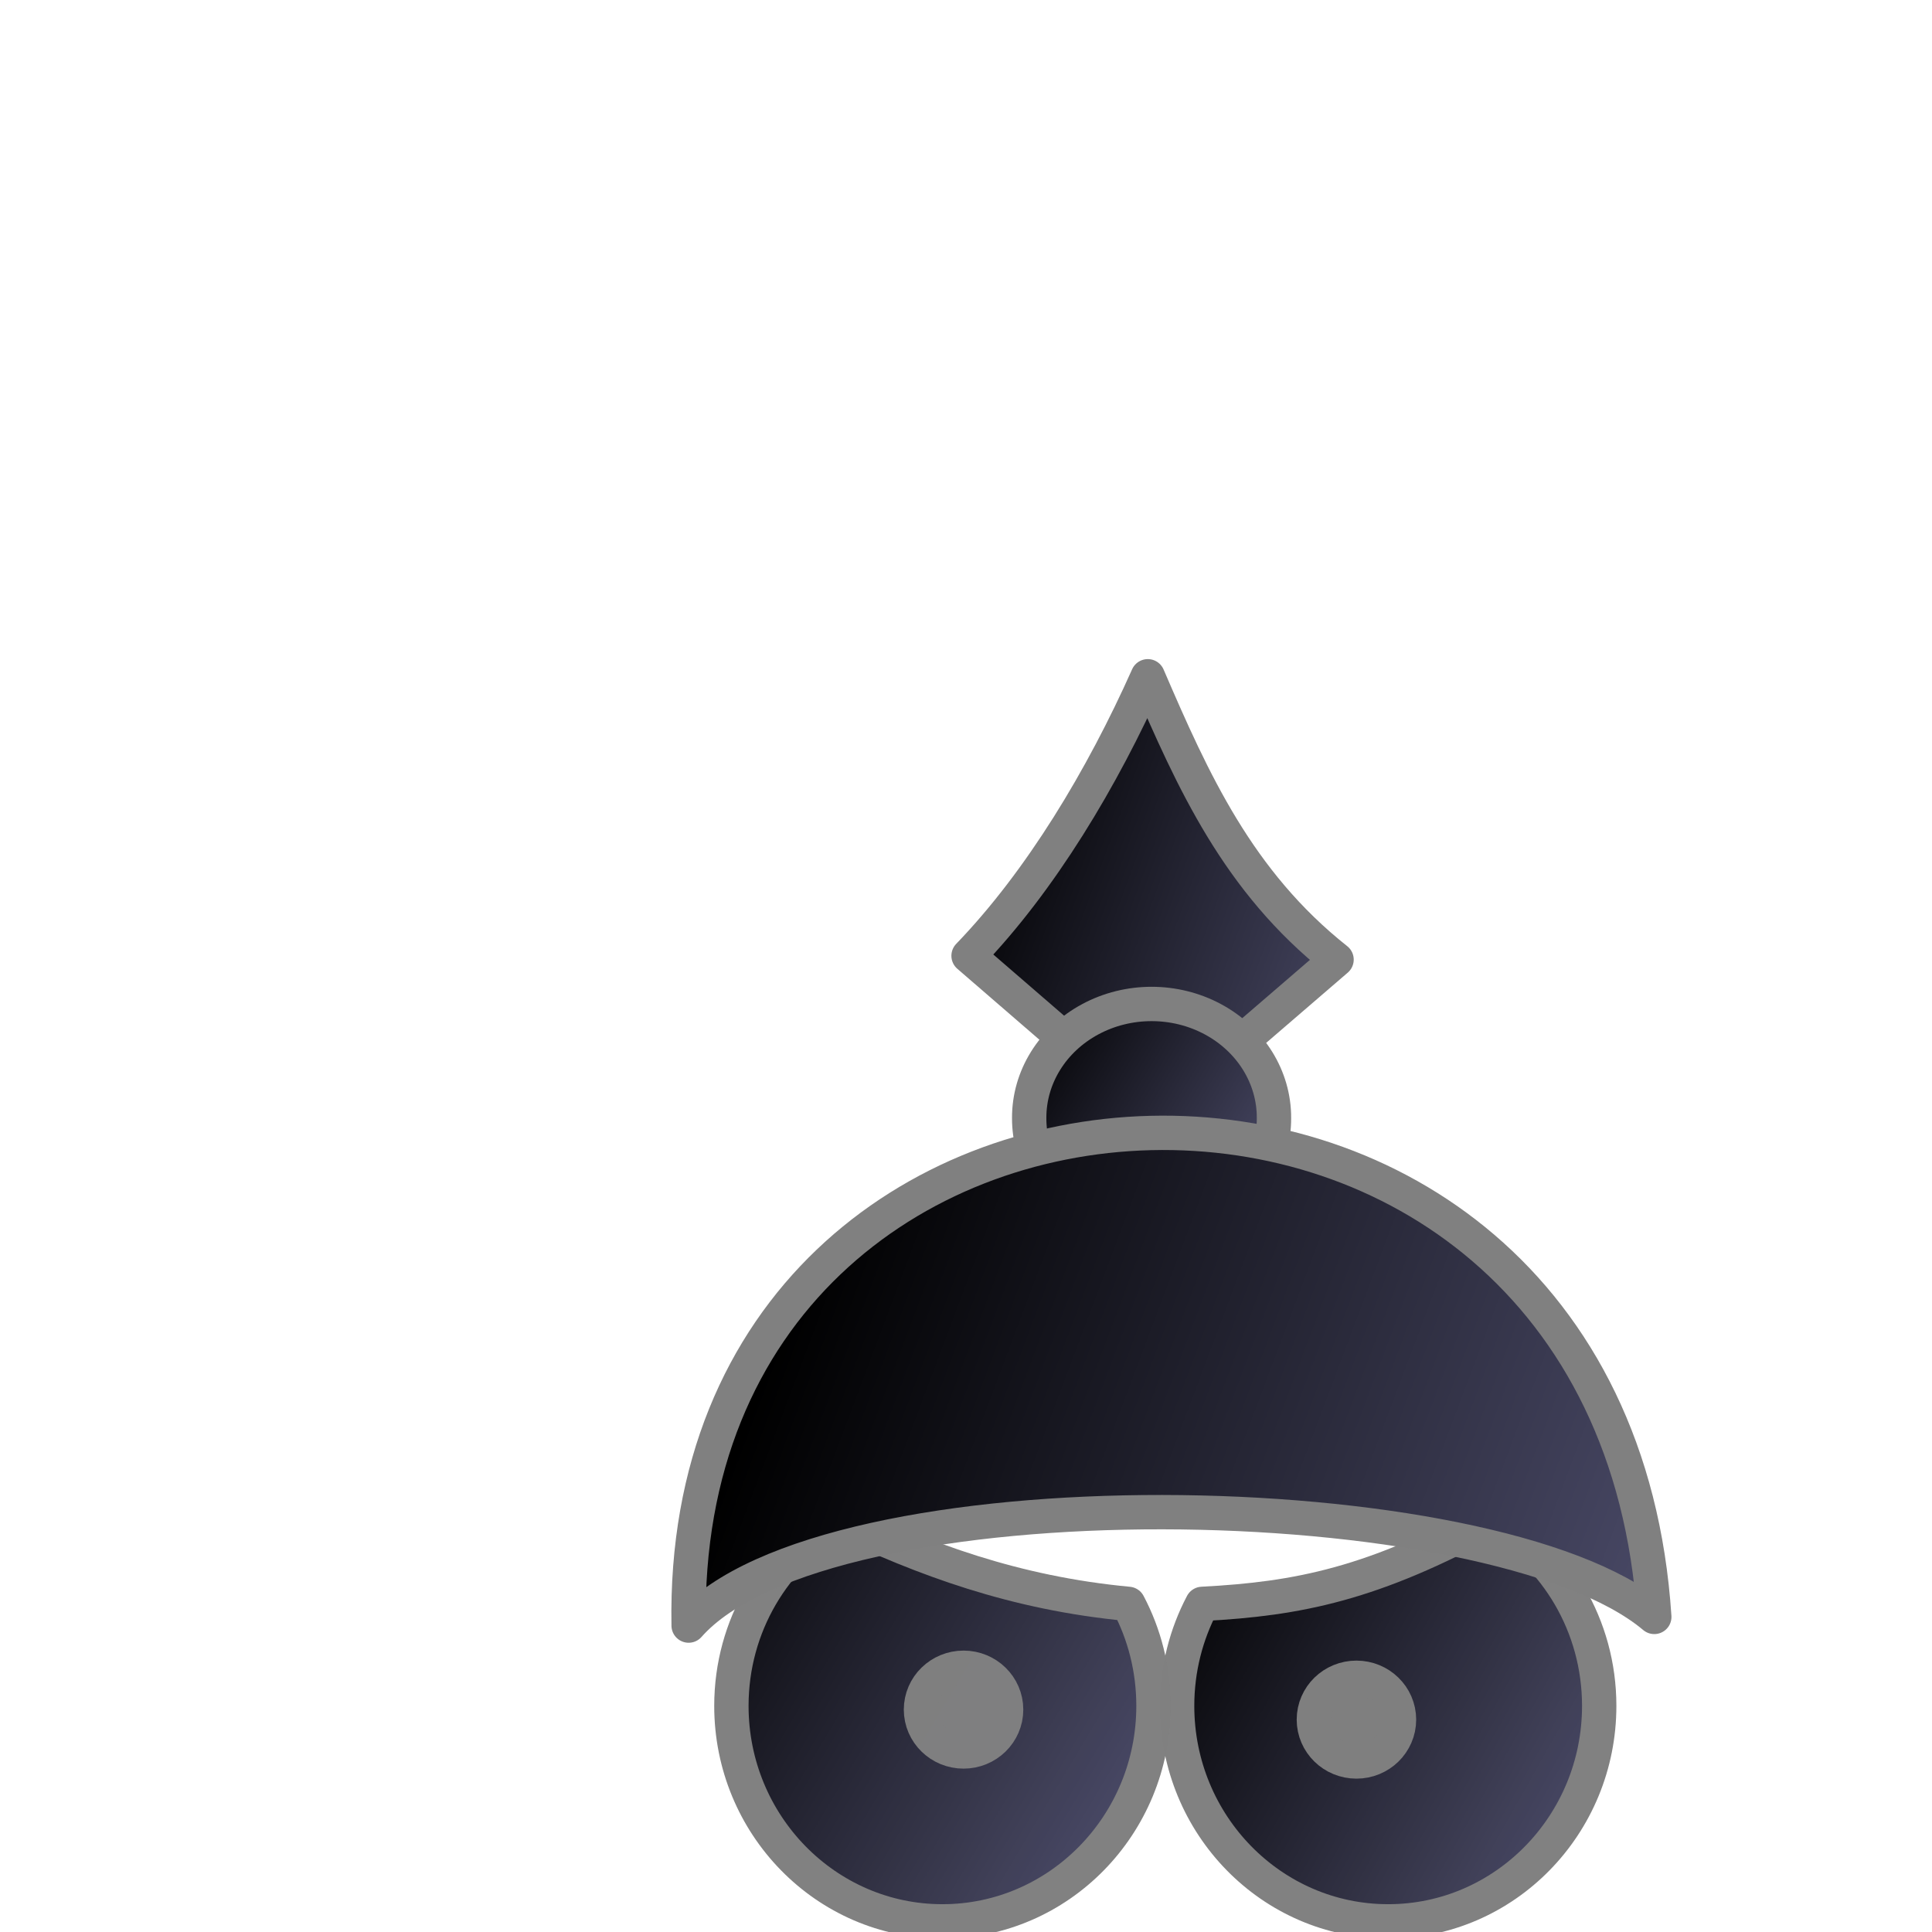
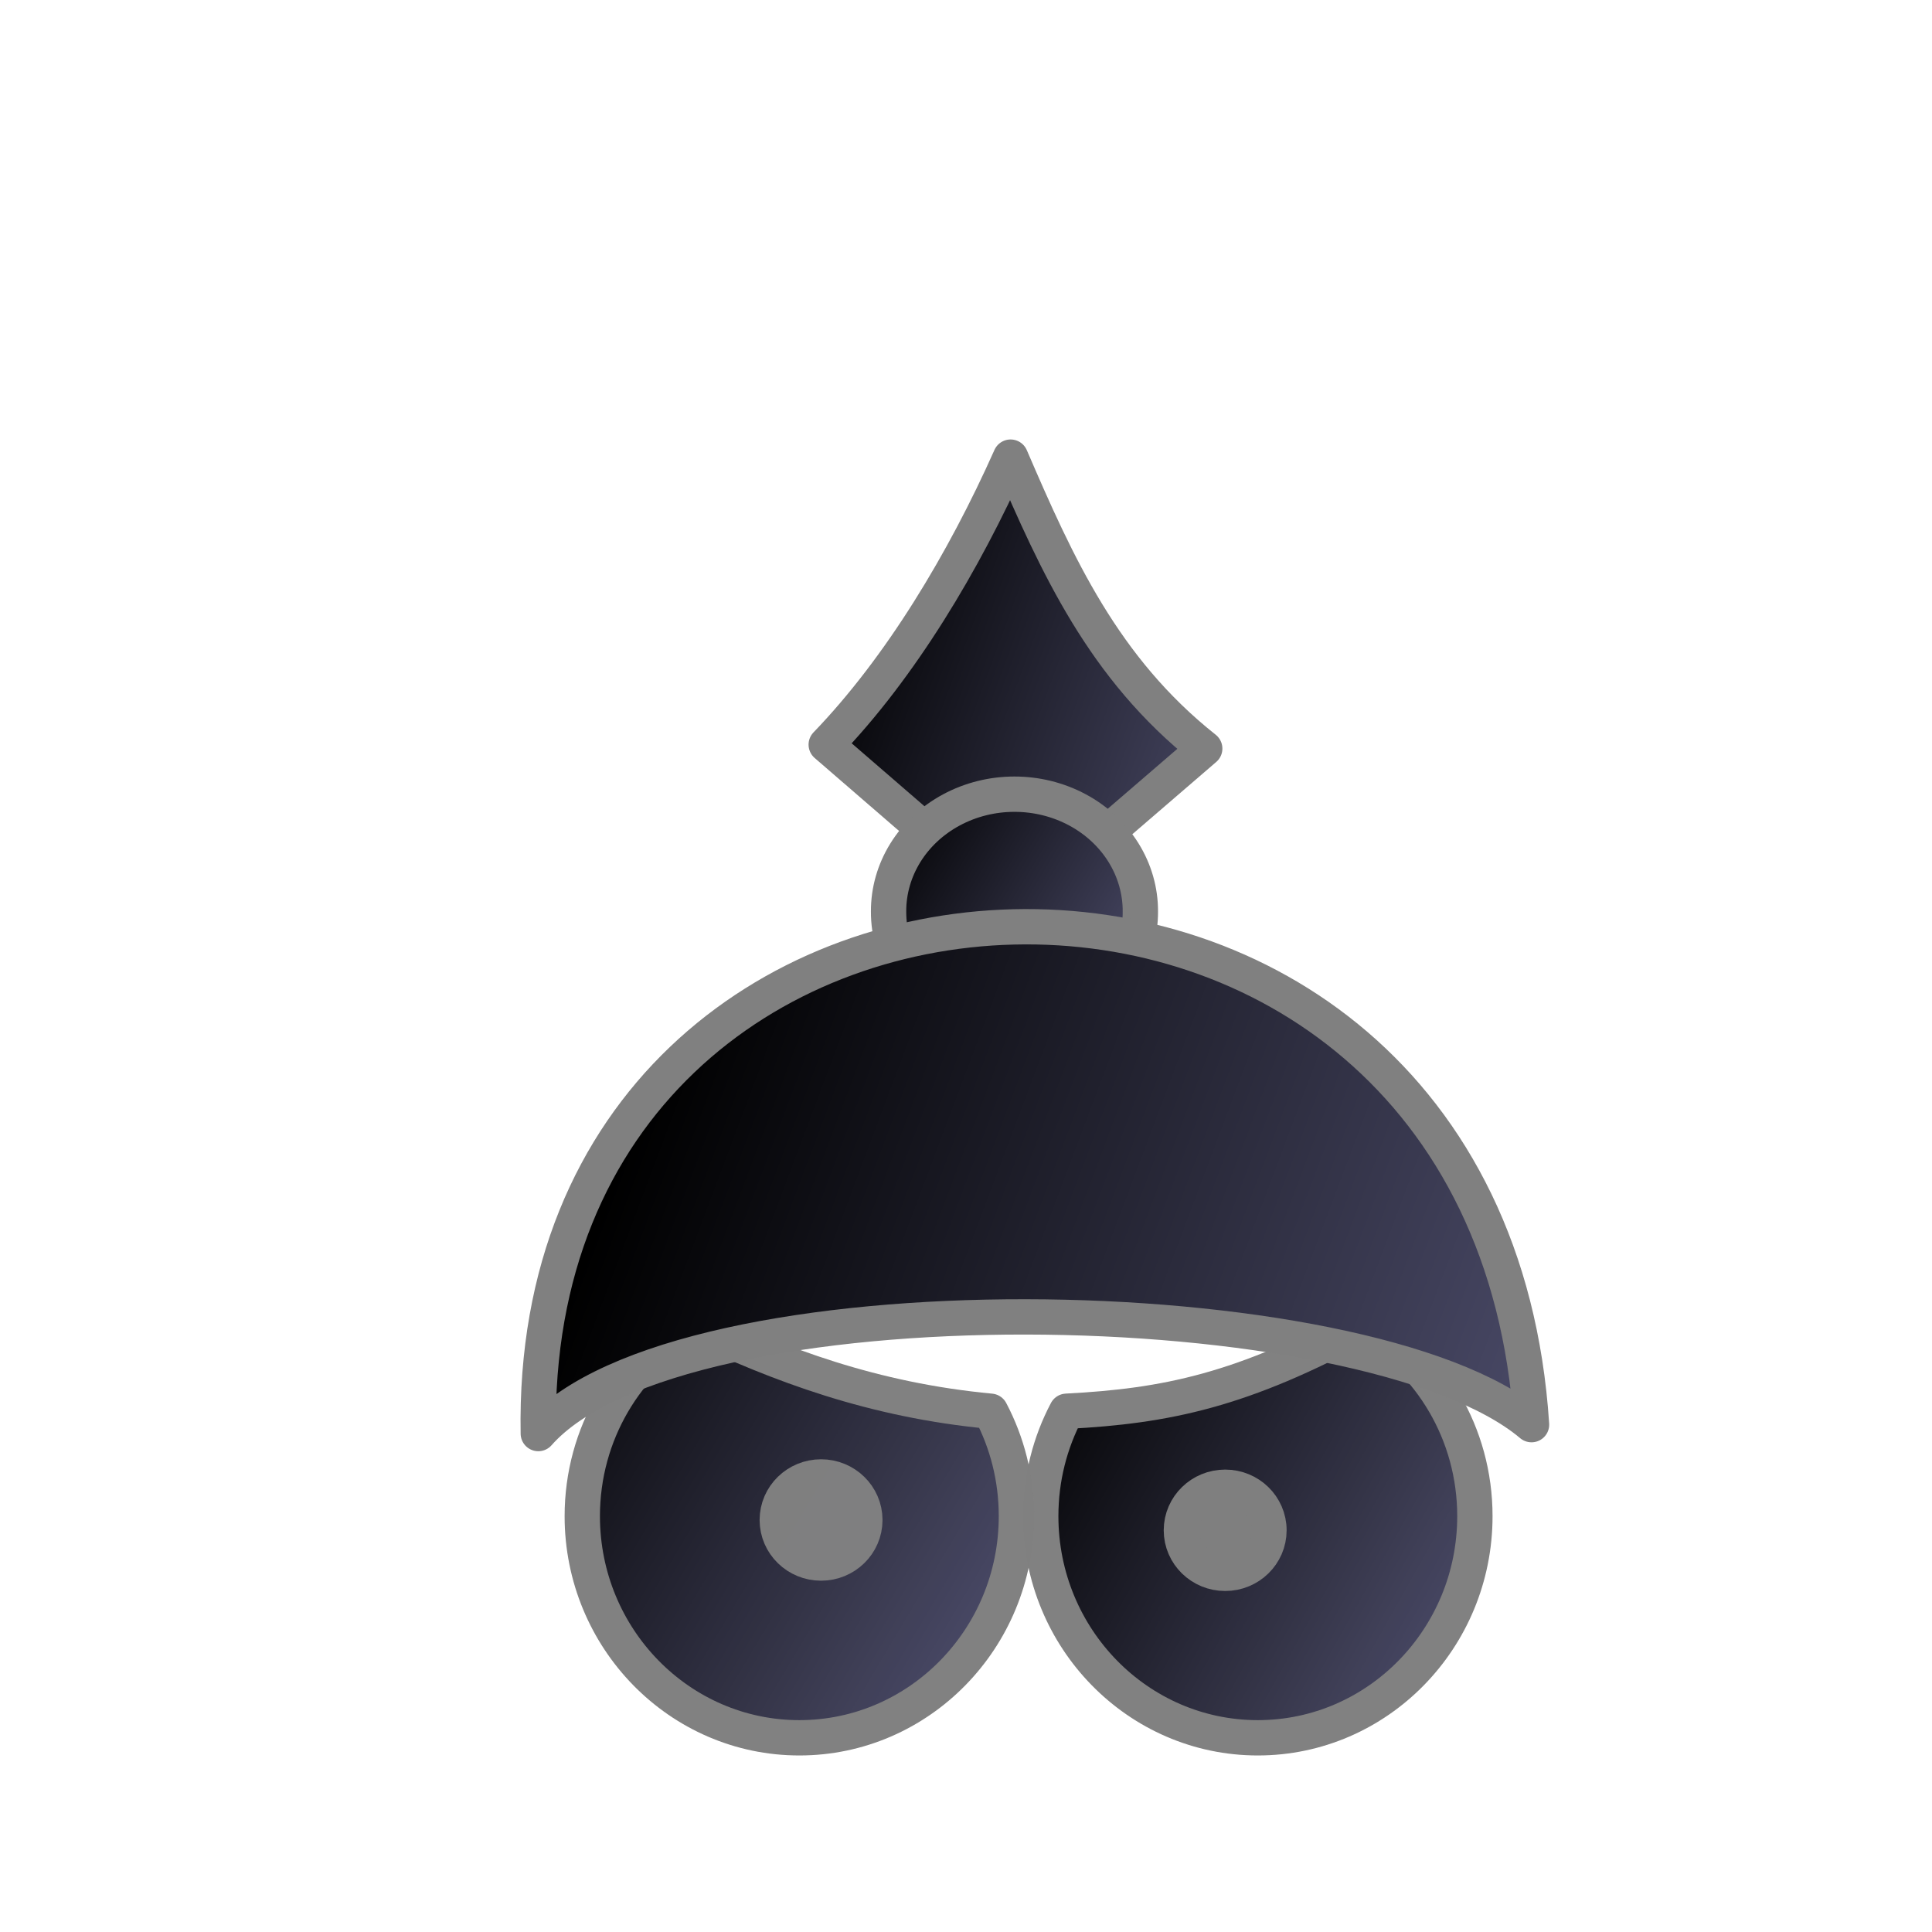
- <svg xmlns="http://www.w3.org/2000/svg" xmlns:xlink="http://www.w3.org/1999/xlink" overflow="hidden" viewBox="-100 -100 900 900" id="svg36220" version="1.0">
+ <svg xmlns="http://www.w3.org/2000/svg" xmlns:xlink="http://www.w3.org/1999/xlink" overflow="hidden" viewBox="-23 8 875 875" id="svg36220" version="1.0">
  <defs id="defs36222">
    <linearGradient id="linearGradient2507">
      <stop style="stop-color:#000000;stop-opacity:1" offset="0" id="stop2509" />
      <stop style="stop-color:#505070;stop-opacity:1" offset="1" id="stop2511" />
    </linearGradient>
    <linearGradient xlink:href="#linearGradient2507" id="linearGradient5892" gradientUnits="userSpaceOnUse" gradientTransform="matrix(0.912124,0,0,0.876973,58.9007,148.9545)" x1="224.065" y1="423.884" x2="710.132" y2="599.749" />
    <linearGradient xlink:href="#linearGradient2507" id="linearGradient5897" gradientUnits="userSpaceOnUse" x1="204.25" y1="662.388" x2="421.718" y2="792" gradientTransform="matrix(1.101156,0,0,1.101156,-44.79643,-66.05735)" />
    <linearGradient xlink:href="#linearGradient2507" id="linearGradient5901" gradientUnits="userSpaceOnUse" x1="468.236" y1="681.244" x2="270.869" y2="792" gradientTransform="matrix(-1.101156,0,0,1.101156,930.4829,-66.05735)" />
    <linearGradient xlink:href="#linearGradient2507" id="linearGradient2226" gradientUnits="userSpaceOnUse" x1="321.983" y1="380.025" x2="469.976" y2="469.592" />
    <linearGradient xlink:href="#linearGradient2507" id="linearGradient2243" x1="338.482" y1="308.136" x2="550.115" y2="385.918" gradientUnits="userSpaceOnUse" gradientTransform="translate(1.714045,9.428091)" />
  </defs>
  <g id="layer1">
    <path id="path5899" d="M 595.216,607.403 C 624.927,624.676 644.974,657.292 644.974,694.67 C 644.974,750.072 600.932,795.047 546.661,795.047 C 492.391,795.047 448.349,750.072 448.349,694.67 C 448.349,677.478 452.577,661.298 460.049,647.148 C 505.104,644.829 539.778,637.714 595.216,607.403 z " style="opacity:0.99;fill:url(#linearGradient5901);fill-opacity:1;fill-rule:evenodd;stroke:#808080;stroke-width:16;stroke-linecap:round;stroke-linejoin:round;stroke-miterlimit:4;stroke-dasharray:none;stroke-dashoffset:0;stroke-opacity:1" />
    <path style="opacity:0.99;fill:#808080;fill-opacity:1;fill-rule:evenodd;stroke:#808080;stroke-width:18.427;stroke-linecap:round;stroke-linejoin:round;stroke-miterlimit:4;stroke-dasharray:none;stroke-dashoffset:0;stroke-opacity:1" id="path2231" d="M 422.054 340.25 A 23.202 22.097 0 1 1  375.65,340.25 A 23.202 22.097 0 1 1  422.054 340.25 z" transform="matrix(0.85853,0,0,0.87813,189.4521,402.2825)" />
    <path style="opacity:0.99;fill:url(#linearGradient5897);fill-opacity:1;fill-rule:evenodd;stroke:#808080;stroke-width:16;stroke-linecap:round;stroke-linejoin:round;stroke-miterlimit:4;stroke-dasharray:none;stroke-dashoffset:0;stroke-opacity:1" d="M 290.471,607.403 C 260.76,624.676 240.713,657.292 240.713,694.67 C 240.713,750.072 284.755,795.047 339.025,795.047 C 393.296,795.047 437.338,750.072 437.338,694.67 C 437.338,677.478 433.11,661.298 425.638,647.148 C 372.342,642.14 330.044,626.134 290.471,607.403 z " id="path5795" />
    <path transform="matrix(0.85853,0,0,0.87813,6.432124,397.6178)" d="M 422.054 340.25 A 23.202 22.097 0 1 1  375.65,340.25 A 23.202 22.097 0 1 1  422.054 340.25 z" id="path5797" style="opacity:0.99;fill:#808080;fill-opacity:1;fill-rule:evenodd;stroke:#808080;stroke-width:18.427;stroke-linecap:round;stroke-linejoin:round;stroke-miterlimit:4;stroke-dasharray:none;stroke-dashoffset:0;stroke-opacity:1" />
    <path style="fill:url(#linearGradient2243);fill-opacity:1;fill-rule:evenodd;stroke:#808080;stroke-width:16;stroke-linecap:round;stroke-linejoin:round;stroke-miterlimit:4;stroke-dasharray:none;stroke-opacity:1" d="M 434.692,215.034 C 413.541,262.45 384.862,310.34 351.196,345.242 L 437.763,420.095 L 522.616,347.027 C 476.729,310.652 455.714,263.841 434.692,215.034 z " id="path1340" />
    <path style="fill:url(#linearGradient2226);fill-opacity:1;stroke:#808080;stroke-width:18.52;stroke-linecap:round;stroke-linejoin:round;stroke-miterlimit:4;stroke-dasharray:none;stroke-opacity:1" id="path1331" d="M 461.976 422.452 A 65.997 61.283 0 1 1  329.983,422.452 A 65.997 61.283 0 1 1  461.976 422.452 z" transform="matrix(0.863918,0,0,0.863918,94.35938,55.87036)" />
    <path style="fill:url(#linearGradient5892);fill-opacity:1;fill-rule:evenodd;stroke:#808080;stroke-width:16;stroke-linecap:round;stroke-linejoin:round;stroke-miterlimit:4;stroke-dasharray:none;stroke-opacity:1" d="M 220.795,657.255 C 215.466,360.599 650.419,343.341 670.628,653.219 C 595.531,589.99 284.597,584.965 220.795,657.255 z " id="path4352" />
  </g>
</svg>
